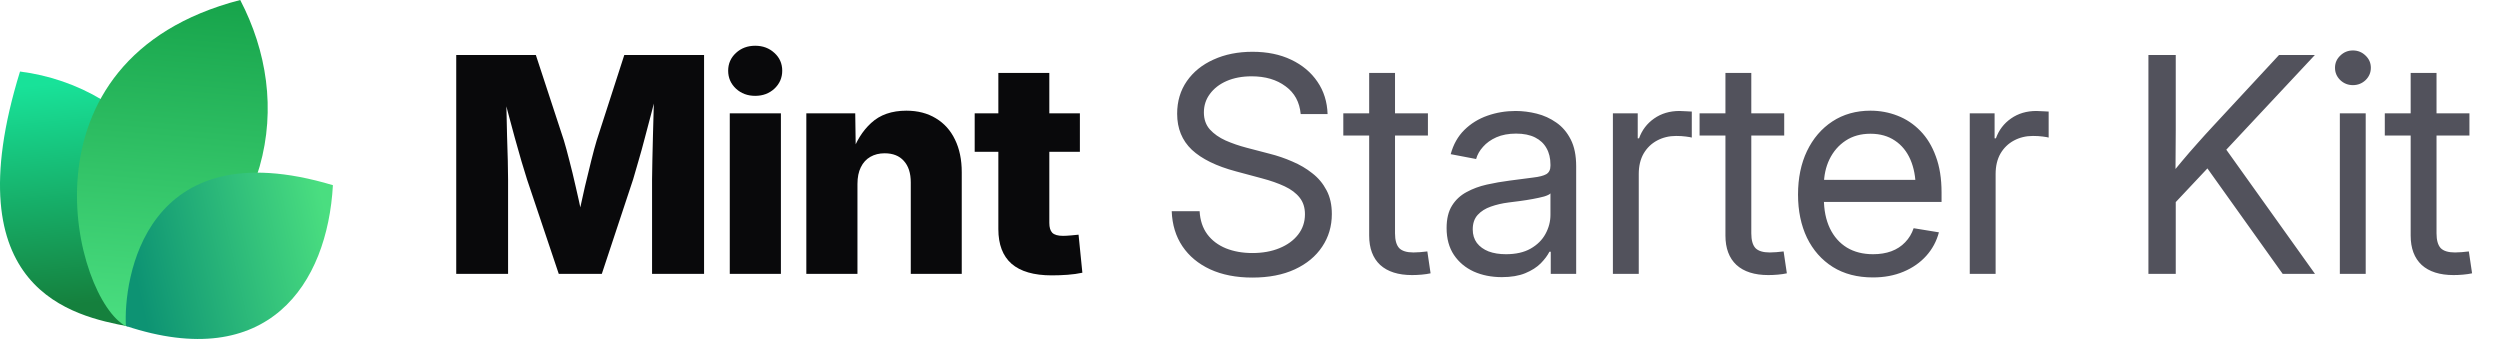
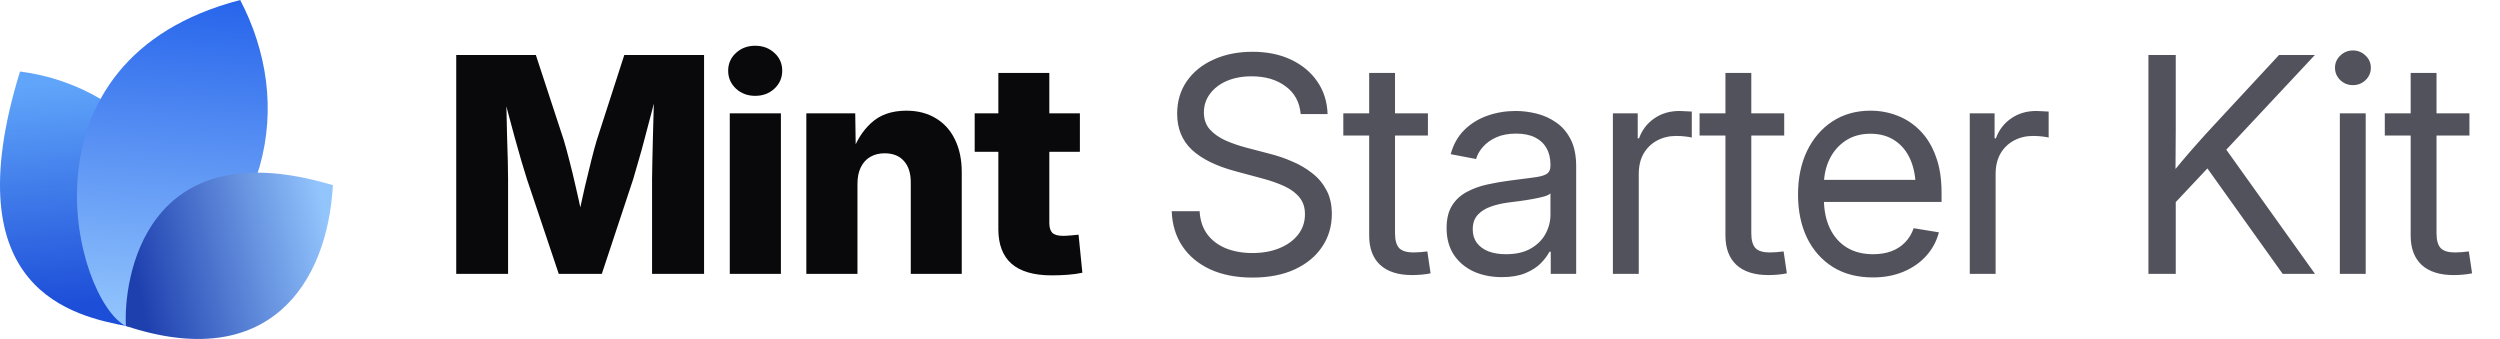
<svg xmlns="http://www.w3.org/2000/svg" width="177" height="24" viewBox="0 0 177 24" fill="none">
  <path d="M9.061 23.108C5.268 22.377 -3.391 20.627 1.417 5.064C9.634 6.099 16.973 14.064 9.061 23.108Z" fill="url(#paint0_linear_17557_2020)" />
  <path d="M8.919 23.094C5.276 21.222 0.784 4.209 17.007 0C20.757 7.193 19.621 16.545 8.919 23.094Z" fill="url(#paint1_linear_17557_2020)" />
  <path d="M8.914 23.079C8.735 19.882 10.159 9.085 23.57 13.111C23.181 20.123 18.984 26.418 8.914 23.079Z" fill="url(#paint2_linear_17557_2020)" />
  <path d="M32.301 19.392V3.894H37.938L39.925 9.948C40.036 10.315 40.164 10.787 40.31 11.362C40.462 11.938 40.611 12.552 40.757 13.204C40.91 13.855 41.048 14.483 41.173 15.086C41.305 15.682 41.412 16.192 41.495 16.615H40.695C40.771 16.192 40.871 15.682 40.996 15.086C41.128 14.49 41.267 13.866 41.412 13.214C41.565 12.562 41.714 11.948 41.86 11.373C42.005 10.79 42.133 10.315 42.244 9.948L44.2 3.894H49.848V19.392H46.166V12.704C46.166 12.357 46.173 11.917 46.187 11.383C46.2 10.849 46.214 10.27 46.228 9.646C46.249 9.022 46.266 8.391 46.28 7.753C46.301 7.115 46.311 6.519 46.311 5.964H46.623C46.485 6.561 46.332 7.181 46.166 7.826C45.999 8.471 45.833 9.102 45.666 9.719C45.507 10.336 45.351 10.901 45.198 11.414C45.053 11.928 44.928 12.357 44.824 12.704L42.608 19.392H39.561L37.314 12.704C37.203 12.357 37.072 11.928 36.919 11.414C36.773 10.901 36.614 10.34 36.441 9.729C36.274 9.112 36.104 8.481 35.931 7.836C35.764 7.192 35.608 6.567 35.463 5.964H35.827C35.834 6.512 35.844 7.105 35.858 7.743C35.872 8.374 35.886 9.005 35.9 9.636C35.92 10.26 35.938 10.839 35.952 11.373C35.965 11.907 35.972 12.351 35.972 12.704V19.392H32.301ZM51.668 19.392V8.024H55.288V19.392H51.668ZM53.468 6.786C52.927 6.786 52.473 6.616 52.105 6.276C51.738 5.93 51.554 5.507 51.554 5.007C51.554 4.508 51.738 4.088 52.105 3.749C52.473 3.409 52.927 3.239 53.468 3.239C54.009 3.239 54.463 3.409 54.83 3.749C55.198 4.082 55.382 4.501 55.382 5.007C55.382 5.507 55.198 5.93 54.83 6.276C54.463 6.616 54.009 6.786 53.468 6.786ZM60.708 13.027V19.392H57.088V8.024H60.551L60.593 10.967H60.281C60.593 10.024 61.061 9.268 61.685 8.7C62.309 8.124 63.138 7.836 64.171 7.836C64.975 7.836 65.672 8.017 66.262 8.377C66.851 8.731 67.302 9.234 67.614 9.885C67.933 10.537 68.092 11.307 68.092 12.194V19.392H64.483V12.912C64.483 12.26 64.32 11.754 63.994 11.394C63.675 11.033 63.221 10.853 62.632 10.853C62.25 10.853 61.914 10.936 61.623 11.102C61.332 11.269 61.106 11.515 60.947 11.841C60.787 12.16 60.708 12.555 60.708 13.027ZM76.456 8.024V10.749H69.008V8.024H76.456ZM70.683 5.163H74.292V15.783C74.292 16.102 74.361 16.334 74.5 16.48C74.646 16.625 74.899 16.698 75.259 16.698C75.405 16.698 75.596 16.688 75.831 16.667C76.074 16.646 76.251 16.629 76.362 16.615L76.632 19.309C76.313 19.378 75.963 19.427 75.582 19.455C75.207 19.482 74.836 19.496 74.469 19.496C73.2 19.496 72.25 19.222 71.619 18.674C70.995 18.127 70.683 17.308 70.683 16.22V5.163Z" fill="#09090B" />
  <path d="M88.667 19.652C87.523 19.652 86.528 19.458 85.682 19.07C84.843 18.681 84.188 18.137 83.716 17.437C83.245 16.736 82.992 15.908 82.957 14.951H84.933C84.968 15.596 85.148 16.14 85.474 16.584C85.8 17.021 86.24 17.354 86.795 17.582C87.35 17.804 87.974 17.915 88.667 17.915C89.388 17.915 90.026 17.801 90.581 17.572C91.143 17.343 91.583 17.024 91.902 16.615C92.228 16.199 92.391 15.717 92.391 15.169C92.391 14.698 92.266 14.306 92.017 13.994C91.767 13.675 91.413 13.408 90.956 13.193C90.498 12.978 89.954 12.787 89.323 12.621L87.502 12.132C86.123 11.765 85.082 11.255 84.382 10.603C83.689 9.944 83.342 9.095 83.342 8.055C83.342 7.174 83.571 6.404 84.028 5.746C84.486 5.087 85.117 4.577 85.921 4.217C86.726 3.849 87.645 3.666 88.678 3.666C89.718 3.666 90.63 3.853 91.413 4.227C92.204 4.602 92.824 5.122 93.275 5.787C93.726 6.446 93.965 7.209 93.993 8.076H92.089C92.013 7.23 91.656 6.574 91.018 6.11C90.387 5.638 89.586 5.403 88.615 5.403C87.95 5.403 87.36 5.513 86.847 5.735C86.341 5.957 85.946 6.262 85.661 6.651C85.377 7.032 85.235 7.469 85.235 7.961C85.235 8.447 85.377 8.849 85.661 9.168C85.946 9.48 86.317 9.74 86.774 9.948C87.232 10.149 87.724 10.319 88.251 10.457L89.884 10.884C90.439 11.023 90.977 11.206 91.496 11.435C92.023 11.657 92.495 11.934 92.911 12.267C93.334 12.593 93.67 12.995 93.92 13.474C94.17 13.945 94.294 14.504 94.294 15.149C94.294 16.015 94.066 16.788 93.608 17.468C93.157 18.148 92.512 18.681 91.673 19.07C90.834 19.458 89.832 19.652 88.667 19.652ZM101.097 8.024V9.594H95.106V8.024H101.097ZM96.937 5.163H98.767V16.521C98.767 17 98.865 17.347 99.059 17.562C99.26 17.77 99.6 17.874 100.078 17.874C100.21 17.874 100.366 17.867 100.546 17.853C100.733 17.832 100.903 17.815 101.056 17.801L101.285 19.351C101.097 19.392 100.886 19.423 100.65 19.444C100.414 19.465 100.189 19.475 99.974 19.475C98.996 19.475 98.244 19.236 97.717 18.758C97.197 18.272 96.937 17.579 96.937 16.677V5.163ZM106.33 19.621C105.595 19.621 104.932 19.489 104.343 19.226C103.754 18.955 103.285 18.564 102.939 18.05C102.592 17.53 102.419 16.896 102.419 16.147C102.419 15.495 102.547 14.965 102.804 14.556C103.06 14.146 103.403 13.828 103.833 13.599C104.263 13.363 104.742 13.186 105.269 13.068C105.796 12.95 106.333 12.857 106.881 12.787C107.574 12.69 108.132 12.617 108.555 12.569C108.978 12.52 109.287 12.441 109.481 12.33C109.675 12.212 109.772 12.014 109.772 11.737V11.654C109.772 11.203 109.679 10.815 109.492 10.489C109.311 10.163 109.041 9.91 108.68 9.729C108.32 9.549 107.872 9.459 107.338 9.459C106.805 9.459 106.34 9.546 105.945 9.719C105.556 9.892 105.241 10.118 104.998 10.395C104.755 10.665 104.593 10.953 104.509 11.258L102.71 10.915C102.897 10.222 103.22 9.65 103.677 9.199C104.135 8.748 104.679 8.412 105.31 8.19C105.941 7.968 106.607 7.857 107.307 7.857C107.8 7.857 108.295 7.92 108.795 8.044C109.301 8.169 109.765 8.381 110.188 8.679C110.611 8.97 110.951 9.369 111.208 9.875C111.464 10.374 111.593 11.005 111.593 11.768V19.392H109.793V17.822H109.7C109.568 18.085 109.363 18.359 109.086 18.643C108.809 18.921 108.444 19.153 107.994 19.34C107.543 19.527 106.988 19.621 106.33 19.621ZM106.621 17.998C107.321 17.998 107.904 17.867 108.368 17.603C108.84 17.333 109.19 16.986 109.419 16.563C109.654 16.133 109.772 15.682 109.772 15.211V13.692C109.703 13.769 109.554 13.841 109.325 13.911C109.096 13.973 108.829 14.032 108.524 14.088C108.226 14.143 107.921 14.192 107.609 14.233C107.304 14.275 107.033 14.309 106.798 14.337C106.354 14.393 105.938 14.49 105.549 14.628C105.168 14.76 104.86 14.954 104.624 15.211C104.388 15.467 104.27 15.811 104.27 16.241C104.27 16.615 104.367 16.934 104.561 17.198C104.762 17.461 105.04 17.662 105.393 17.801C105.747 17.933 106.156 17.998 106.621 17.998ZM114.193 19.392V8.024H115.951V9.792H116.045C116.253 9.209 116.61 8.741 117.116 8.388C117.622 8.034 118.219 7.857 118.905 7.857C119.058 7.857 119.217 7.864 119.384 7.878C119.55 7.885 119.682 7.892 119.779 7.899V9.74C119.716 9.719 119.578 9.695 119.363 9.667C119.155 9.639 118.922 9.625 118.666 9.625C118.174 9.625 117.726 9.733 117.324 9.948C116.922 10.163 116.603 10.471 116.367 10.874C116.138 11.276 116.024 11.758 116.024 12.319V19.392H114.193ZM126.322 8.024V9.594H120.33V8.024H126.322ZM122.161 5.163H123.992V16.521C123.992 17 124.089 17.347 124.283 17.562C124.484 17.77 124.824 17.874 125.302 17.874C125.434 17.874 125.59 17.867 125.77 17.853C125.958 17.832 126.127 17.815 126.28 17.801L126.509 19.351C126.322 19.392 126.11 19.423 125.874 19.444C125.639 19.465 125.413 19.475 125.198 19.475C124.221 19.475 123.468 19.236 122.941 18.758C122.421 18.272 122.161 17.579 122.161 16.677V5.163ZM132.604 19.642C131.502 19.642 130.555 19.396 129.765 18.903C128.974 18.404 128.364 17.714 127.934 16.834C127.511 15.946 127.3 14.927 127.3 13.775C127.3 12.611 127.511 11.584 127.934 10.697C128.364 9.802 128.964 9.102 129.734 8.596C130.51 8.089 131.408 7.836 132.428 7.836C133.1 7.836 133.738 7.954 134.341 8.19C134.952 8.426 135.489 8.783 135.954 9.261C136.425 9.74 136.793 10.343 137.056 11.071C137.327 11.792 137.462 12.645 137.462 13.63V14.296H128.433V12.735H136.463L135.631 13.297C135.631 12.541 135.506 11.876 135.257 11.3C135.007 10.725 134.643 10.277 134.165 9.958C133.686 9.632 133.107 9.469 132.428 9.469C131.748 9.469 131.162 9.632 130.67 9.958C130.177 10.284 129.796 10.725 129.526 11.279C129.262 11.827 129.13 12.441 129.13 13.12V14.046C129.13 14.864 129.273 15.572 129.557 16.168C129.841 16.757 130.243 17.211 130.763 17.53C131.283 17.842 131.901 17.998 132.615 17.998C133.093 17.998 133.523 17.929 133.905 17.79C134.293 17.645 134.619 17.433 134.882 17.156C135.153 16.879 135.354 16.546 135.486 16.157L137.275 16.449C137.108 17.08 136.81 17.634 136.38 18.113C135.95 18.591 135.413 18.966 134.768 19.236C134.123 19.507 133.402 19.642 132.604 19.642ZM139.459 19.392V8.024H141.217V9.792H141.311C141.519 9.209 141.876 8.741 142.382 8.388C142.888 8.034 143.485 7.857 144.171 7.857C144.324 7.857 144.483 7.864 144.649 7.878C144.816 7.885 144.948 7.892 145.045 7.899V9.74C144.982 9.719 144.844 9.695 144.629 9.667C144.421 9.639 144.188 9.625 143.932 9.625C143.439 9.625 142.992 9.733 142.59 9.948C142.188 10.163 141.869 10.471 141.633 10.874C141.404 11.276 141.29 11.758 141.29 12.319V19.392H139.459ZM153.429 14.961V12.715C153.783 12.257 154.136 11.82 154.49 11.404C154.844 10.981 155.204 10.565 155.572 10.156C155.939 9.74 156.314 9.327 156.695 8.918L161.355 3.894H163.893L157.277 10.967H157.184L153.429 14.961ZM152.108 19.392V3.894H154.043V9.241L154.022 12.559L154.043 13.505V19.392H152.108ZM161.615 19.392L155.967 11.477L157.173 9.969L163.903 19.392H161.615ZM165.661 19.392V8.024H167.492V19.392H165.661ZM166.587 6.027C166.24 6.027 165.942 5.909 165.692 5.673C165.443 5.43 165.318 5.139 165.318 4.799C165.318 4.459 165.443 4.172 165.692 3.936C165.942 3.693 166.24 3.572 166.587 3.572C166.934 3.572 167.232 3.693 167.482 3.936C167.731 4.172 167.856 4.459 167.856 4.799C167.856 5.139 167.731 5.43 167.482 5.673C167.232 5.909 166.934 6.027 166.587 6.027ZM174.836 8.024V9.594H168.844V8.024H174.836ZM170.675 5.163H172.506V16.521C172.506 17 172.603 17.347 172.797 17.562C172.998 17.77 173.338 17.874 173.816 17.874C173.948 17.874 174.104 17.867 174.284 17.853C174.472 17.832 174.641 17.815 174.794 17.801L175.023 19.351C174.836 19.392 174.624 19.423 174.388 19.444C174.153 19.465 173.927 19.475 173.712 19.475C172.735 19.475 171.982 19.236 171.455 18.758C170.935 18.272 170.675 17.579 170.675 16.677V5.163Z" fill="#52525C" />
  <defs>
    <linearGradient id="paint0_linear_17557_2020" x1="3.776" y1="5.916" x2="5.232" y2="21.559" gradientUnits="userSpaceOnUse">
-       <stop stop-color="#18E299" />
-       <stop offset="1" stop-color="#15803D" />
+       <stop stop-color="#60A5FA" />
+       <stop offset="1" stop-color="#1D4ED8" />
    </linearGradient>
    <linearGradient id="paint1_linear_17557_2020" x1="12.171" y1="-0.718" x2="10.19" y2="22.983" gradientUnits="userSpaceOnUse">
-       <stop stop-color="#16A34A" />
-       <stop offset="1" stop-color="#4ADE80" />
+       <stop stop-color="#2563EB" />
+       <stop offset="1" stop-color="#93C5FD" />
    </linearGradient>
    <linearGradient id="paint2_linear_17557_2020" x1="23.133" y1="15.353" x2="9.338" y2="18.52" gradientUnits="userSpaceOnUse">
-       <stop stop-color="#4ADE80" />
-       <stop offset="1" stop-color="#0D9373" />
+       <stop stop-color="#93C5FD" />
+       <stop offset="1" stop-color="#1E40AF" />
    </linearGradient>
  </defs>
</svg>
